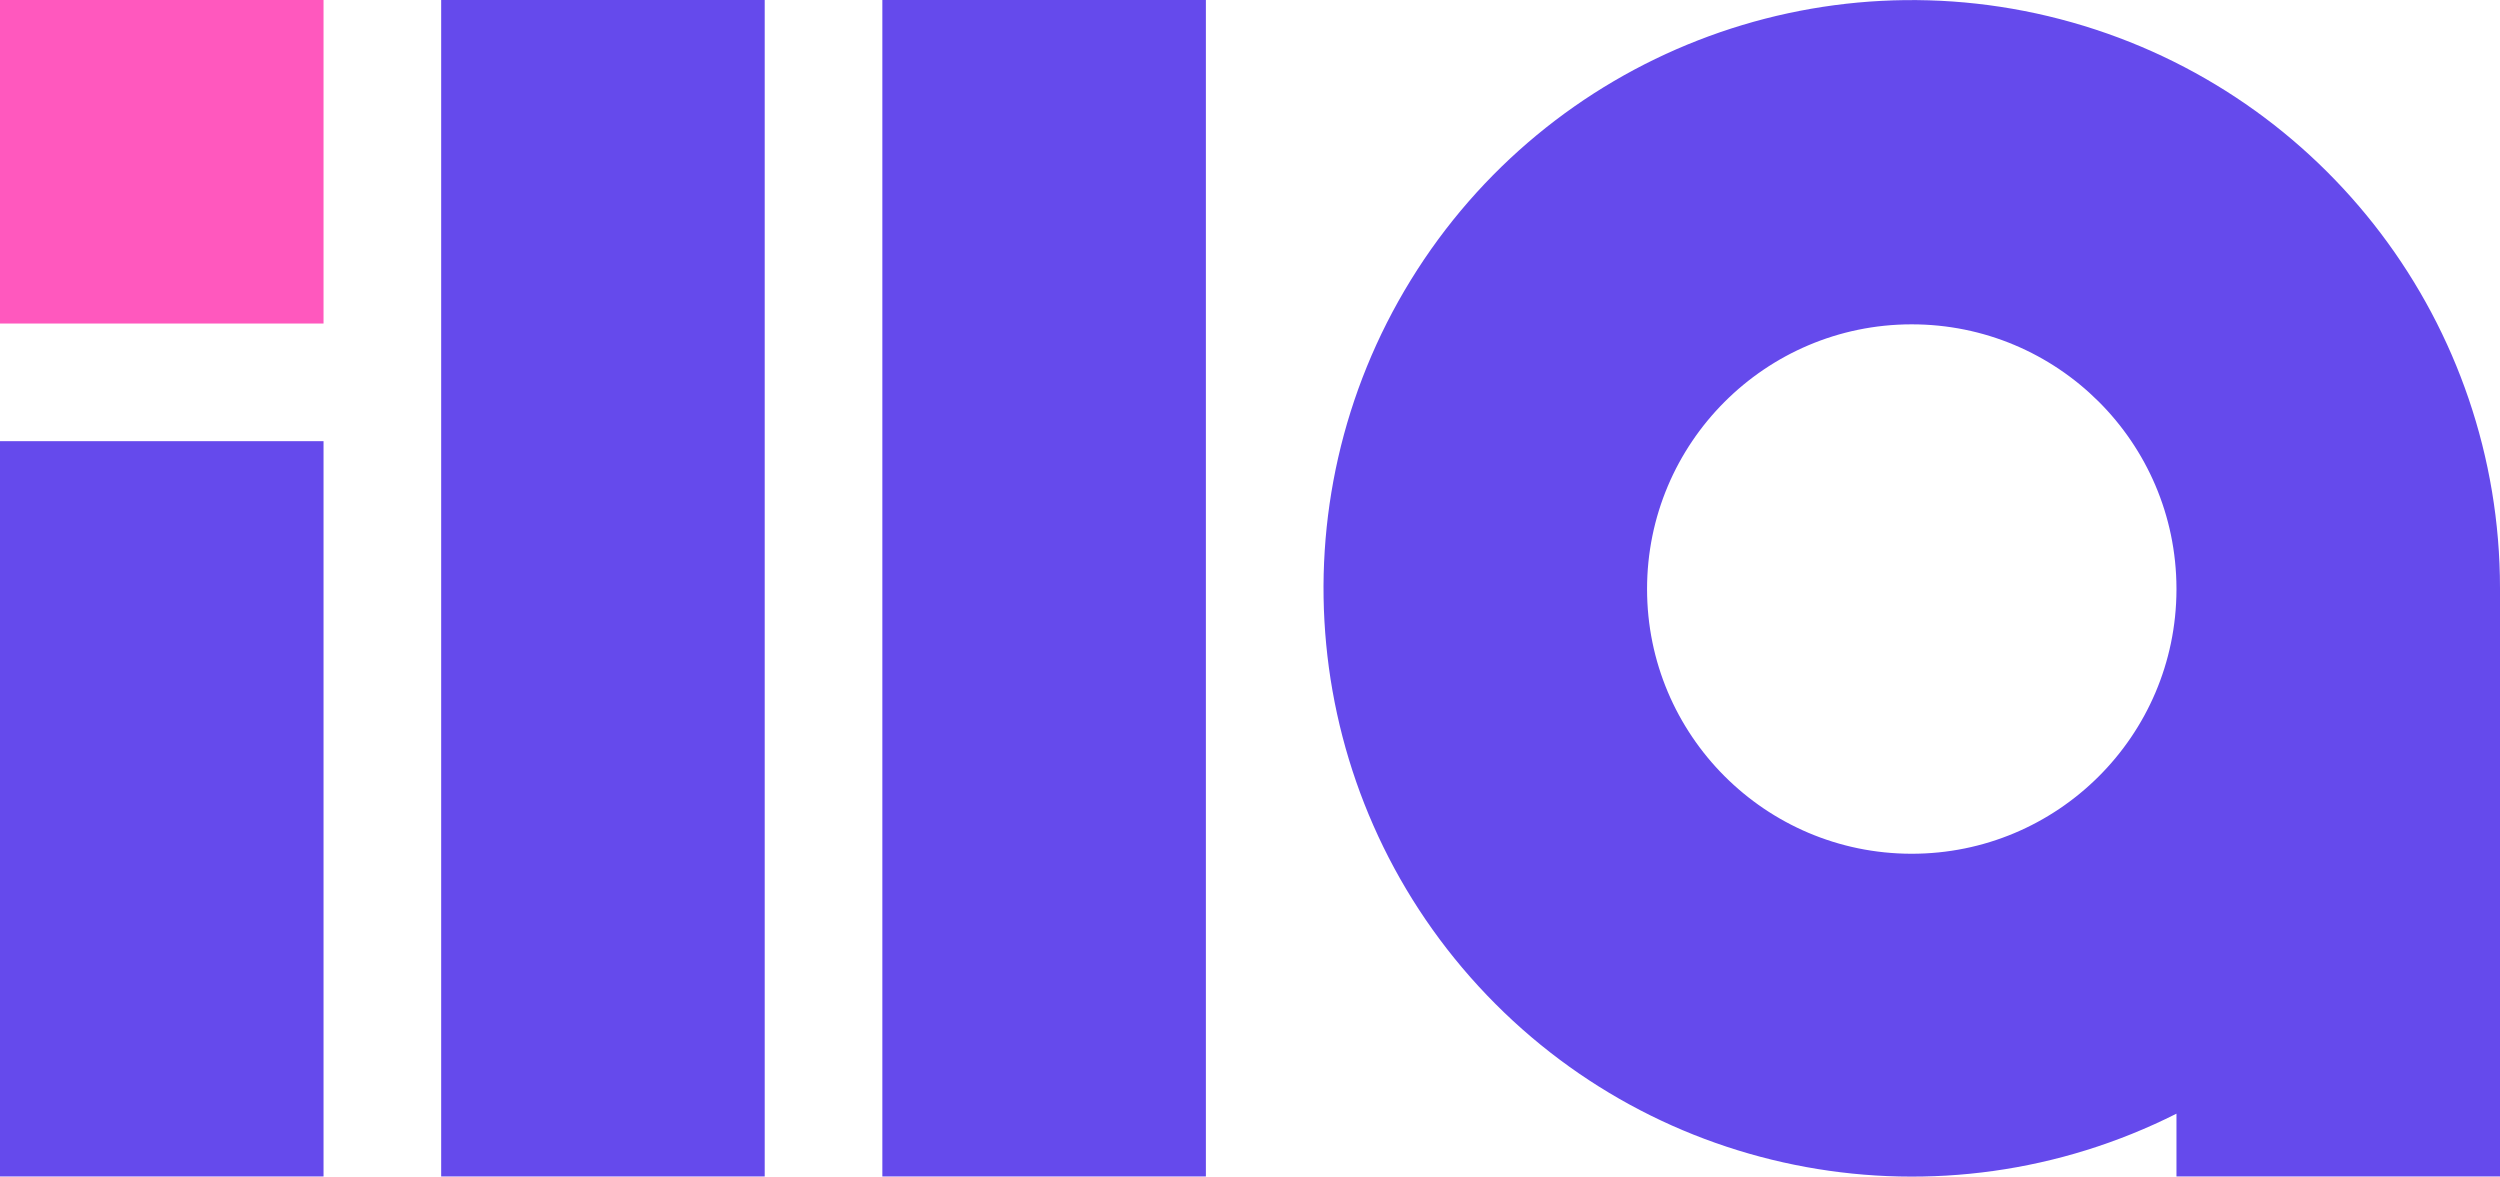
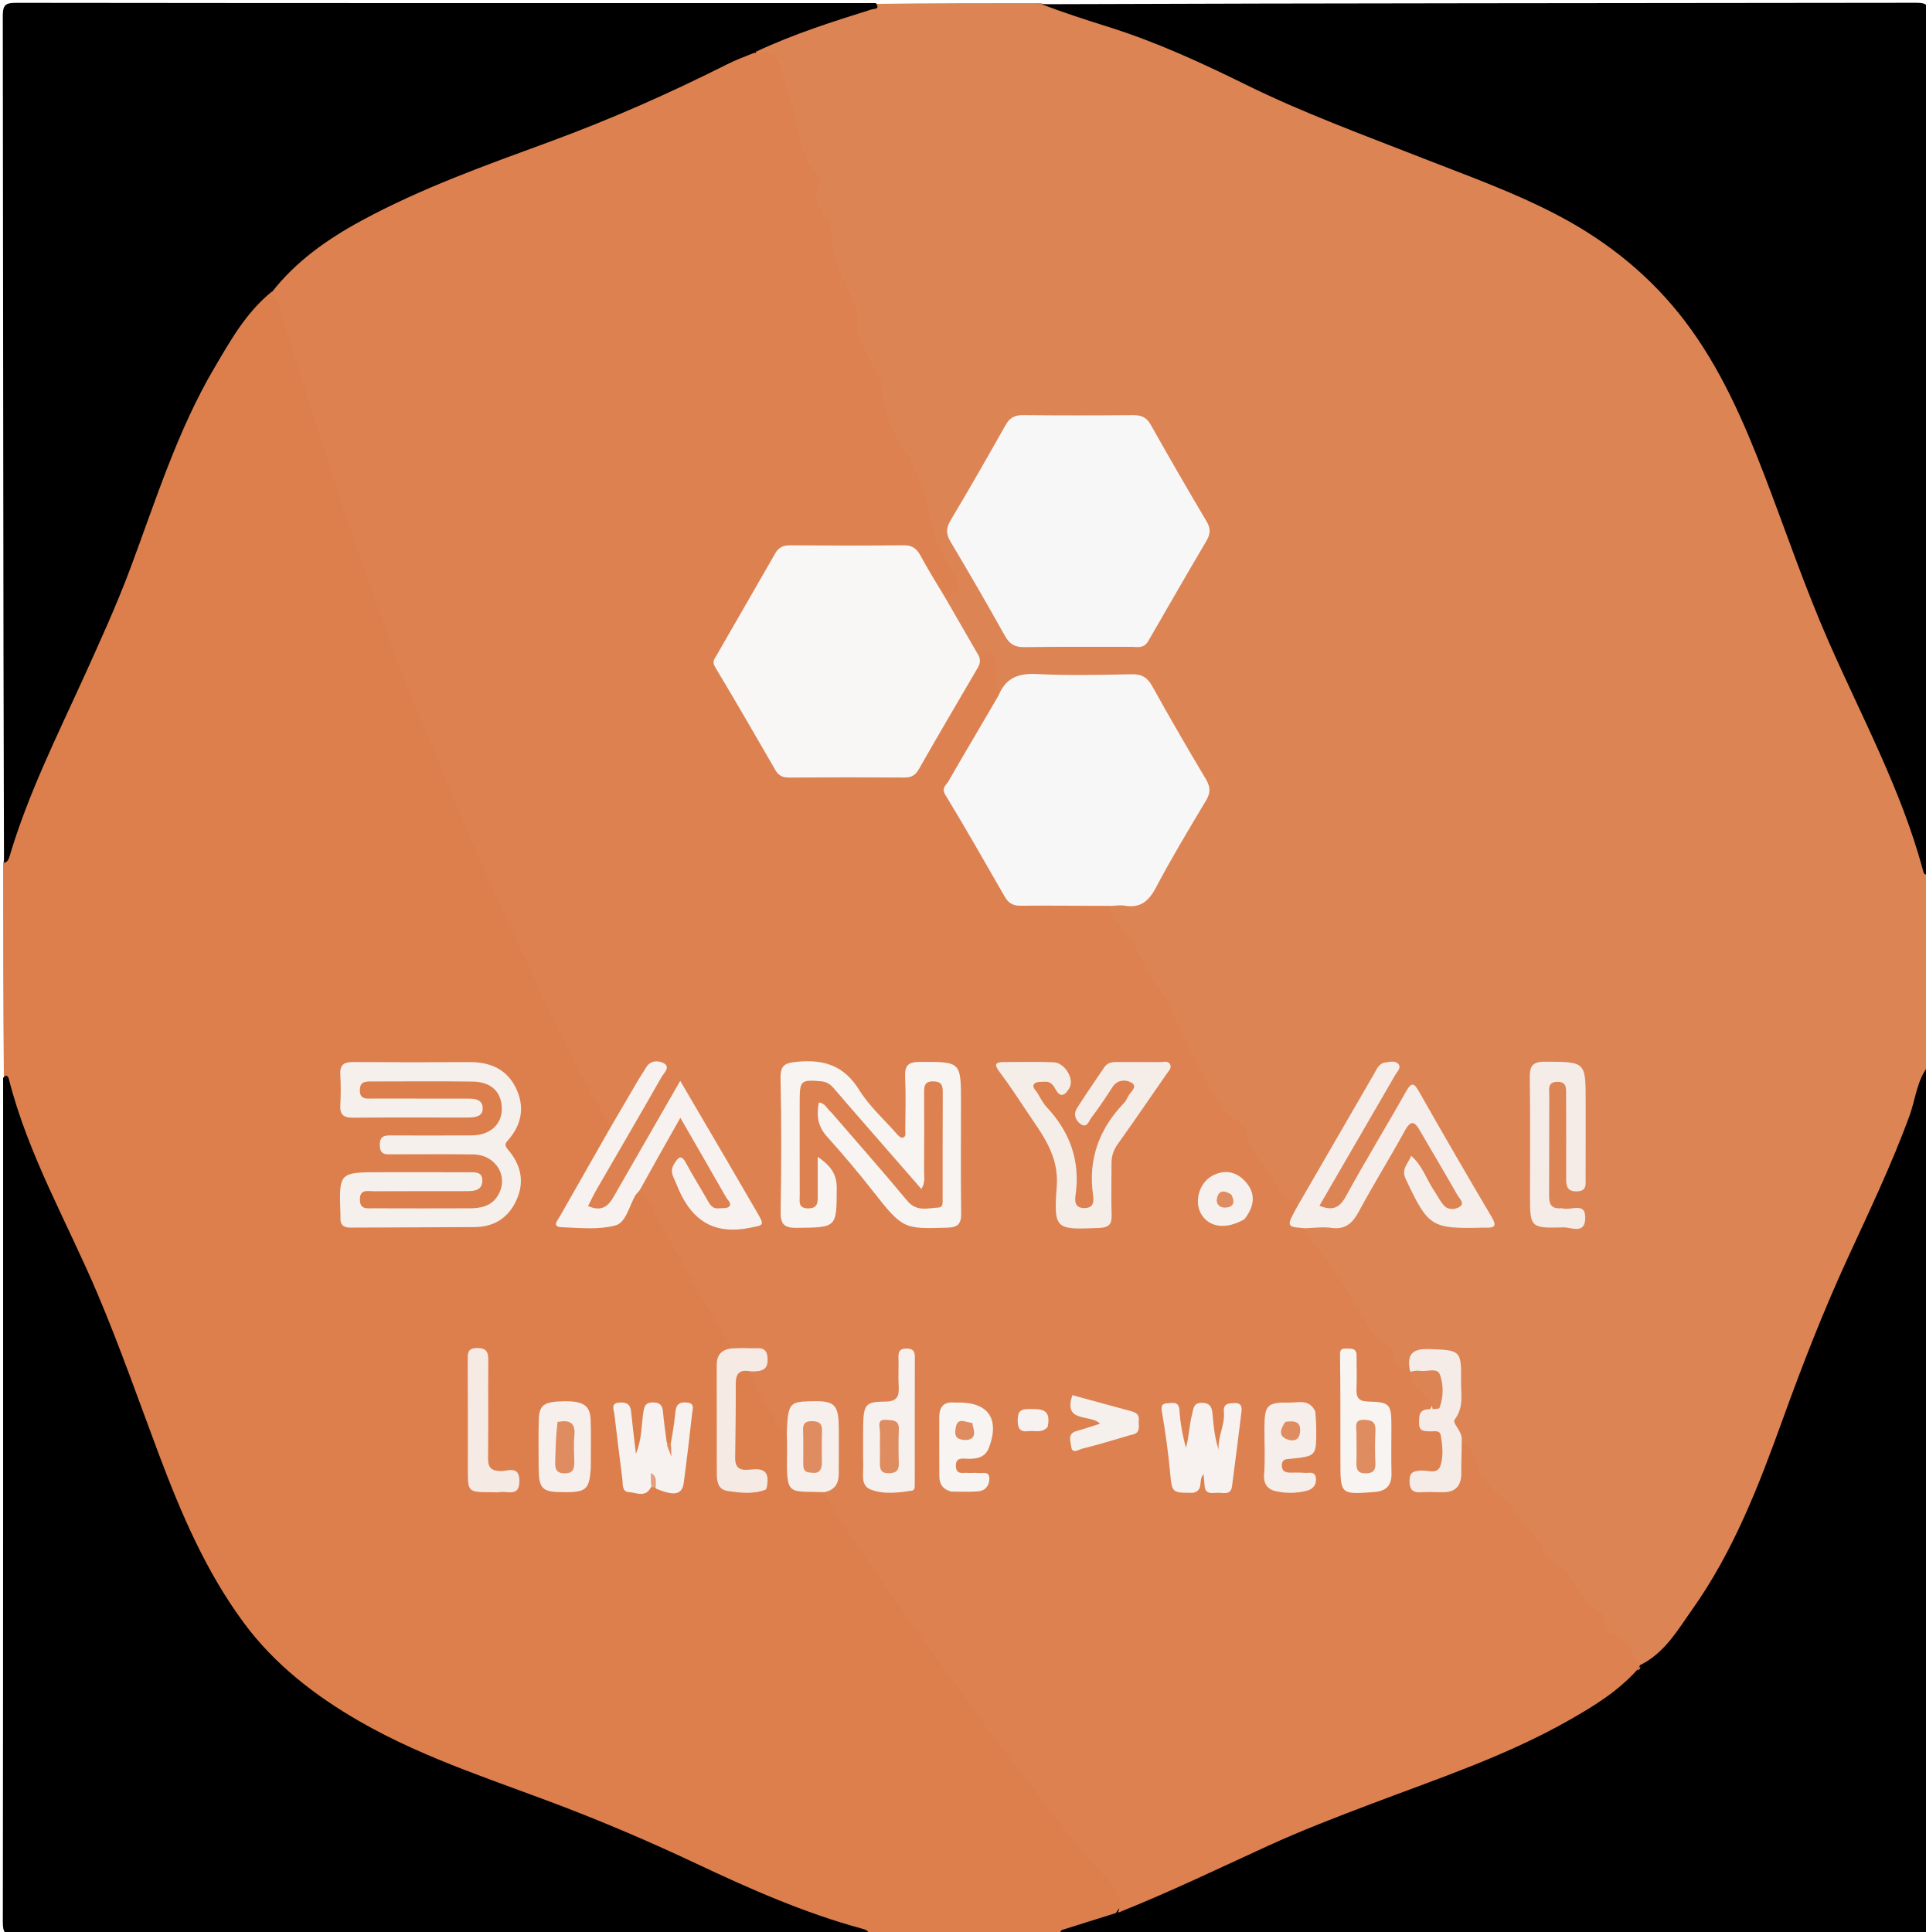
- <svg xmlns="http://www.w3.org/2000/svg" width="34" height="16" viewBox="0 0 34 16" fill="none">
-   <path fill-rule="evenodd" clip-rule="evenodd" d="M6 0h4.4v16H6V0zM0 6h4.4v10H0V6zm16.4-6H12v16h4.4V0z" fill="#654AEC" />
-   <path fill="#FF58BE" d="M0 0h4.4v4.4H0z" />
-   <path fill-rule="evenodd" clip-rule="evenodd" d="M29.6 8.022a3.6 3.6 0 1 1 0-.022v.022zm0 7.124A8 8 0 1 1 34 8v8h-4.4v-.854z" fill="#654AEC" />
+ <svg xmlns="http://www.w3.org/2000/svg" version="1.1" id="Layer_1" x="0px" y="0px" width="100%" viewBox="0 0 619 621" enable-background="new 0 0 619 621" xml:space="preserve">
+   <path fill="#DD8454" opacity="1" stroke="none" d=" M619.757,280.707  C620,301.354 620,321.708 620,342.531  C619.567,343.511 619.158,344.041 619.079,344.734  C617.217,361.044 609.913,375.517 603.042,389.978  C590.736,415.878 580.462,442.556 570.586,469.427  C563.323,489.189 554.279,508.05 541.39,524.871  C538.957,528.045 536.14,530.882 533.598,533.964  C531.831,536.106 529.489,537.358 526.148,536.414  C523.9,535.971 523.08,534.464 522.402,532.962  C521.328,530.586 519.884,528.715 517.276,527.899  C516.315,527.599 515.419,526.908 515.105,525.956  C512.464,517.967 504.826,513.706 500.713,506.652  C498.718,503.231 494.903,500.364 491.987,497.168  C488.776,493.651 487.043,489.116 483.183,486.029  C480.846,484.161 479.204,481.377 476.513,479.548  C473.319,477.377 473.412,473.109 471.623,469.963  C470.571,468.112 470.036,465.965 468.277,464.081  C466.319,459.461 465.001,455.271 467.29,450.563  C468.246,448.598 467.567,445.993 467.567,443.678  C467.566,440.292 467.598,436.891 463.344,435.744  C459.025,434.579 456.986,435.559 453.941,440.511  C450.131,442.722 448.035,441.2 445.96,438.113  C443.073,433.817 440.168,429.436 436.449,425.812  C434.044,423.468 433.735,420.23 431.944,417.637  C427.868,411.738 424.19,405.573 419.22,400.321  C418.098,399.136 417.376,397.555 417.829,395.393  C419.946,391.837 423.254,392.603 426.092,392.689  C430.437,392.822 433.152,391.218 435.283,387.338  C439.607,379.465 444.268,371.773 448.8,364.012  C452.121,358.326 455.737,358.24 459.094,363.986  C462.704,370.165 466.4,376.296 469.868,382.557  C471.135,384.844 472.156,387.453 469.402,389.211  C466.733,390.914 463.985,390.404 461.843,387.834  C459.293,384.773 457.866,380.948 455.135,377.759  C455.508,387.433 465.208,394.905 473.913,392.47  C477.146,391.566 475.936,389.668 474.934,387.861  C470.091,379.126 464.937,370.571 459.97,361.908  C459.225,360.608 458.493,359.301 457.766,357.992  C454.825,352.698 453.473,352.571 450.547,357.7  C446.422,364.929 442.063,372.022 438.073,379.326  C436.635,381.959 434.963,384.449 433.537,387.086  C432.283,389.406 430.255,390.229 427.703,390.12  C423.752,389.951 422.218,387.857 423.833,384.202  C426.596,377.949 430.44,372.273 433.807,366.341  C437.638,359.589 441.739,352.979 444.772,345.777  C440.195,351.459 436.882,357.921 433.188,364.135  C429.277,370.715 425.673,377.474 421.715,384.029  C420.685,385.735 419.84,387.625 417.171,387.991  C412.283,387.183 409.764,384.452 406.963,380.693  C402.977,375.345 400.641,369.067 396.634,364.062  C393.805,360.528 391.9,356.216 388.141,353.257  C385.274,351 384.57,346.962 382.955,343.748  C377.18,332.259 371.323,320.803 364.865,309.705  C362.498,305.638 360.328,301.219 356.874,297.813  C354.775,295.742 354.686,293.483 355.938,290.629  C357.453,288.67 359.381,288.653 361.168,288.685  C365.353,288.759 367.829,286.704 369.797,283.135  C374.132,275.278 378.738,267.567 383.324,259.851  C385.665,255.914 386.006,252.389 383.491,248.245  C378.836,240.574 374.234,232.854 370.032,224.922  C367.791,220.691 364.564,219.204 359.89,219.35  C352.08,219.595 344.251,219.586 336.44,219.357  C331.139,219.201 326.182,219.57 321.937,223.787  C317.82,223.299 317.983,220.349 317.607,217.599  C317.334,215.605 318.477,212.712 314.519,212.346  C308.428,206.726 304.276,200.259 302.871,191.955  C304.827,190.152 305.365,188.33 304.201,186.318  C298.743,176.882 296.415,166.342 293.027,156.139  C290.922,149.802 287.326,143.859 284.08,137.911  C282.86,135.675 281.813,133.535 281.543,130.984  C280.84,124.327 278.366,118.255 275.151,112.459  C274.241,110.819 273.791,109.09 273.585,107.246  C272.823,100.431 270.26,94.222 267.037,88.257  C266.142,86.599 265.653,84.853 265.584,83.012  C265.346,76.723 262.822,71.153 260.199,65.612  C259.915,65.012 259.32,64.413 259.429,63.803  C260.962,55.244 254.145,48.703 253.92,40.467  C253.748,34.152 248.952,28.996 248.462,22.534  C248.225,19.407 243.622,20.529 242.458,17.374  C242.228,14.291 244.182,13.43 246.22,12.496  C257.476,7.336 269.111,3.413 281.689,1.247  C299.354,1 316.708,1 334.531,1  C340.765,3.109 346.973,3.052 352.849,4.93  C363.812,8.433 374.643,12.334 384.907,17.413  C413.455,31.54 443.198,42.696 472.939,53.899  C490.928,60.676 508.129,68.935 523.192,81.117  C535.637,91.18 545.567,103.331 553.388,117.284  C564.429,136.981 571.791,158.214 579.522,179.295  C585.43,195.402 592.313,211.106 599.643,226.592  C605.631,239.241 611.078,252.088 616.171,265.111  C618.115,270.08 617.788,275.452 619.757,280.707 z" />
+   <path fill="#DC7F4D" opacity="1" stroke="none" d=" M1.242,346.293  C1,323.312 1,300.625 1,277.469  C3.21,268.56 5.235,260.083 8.714,252.011  C17.545,231.515 27.619,211.578 35.924,190.839  C42.428,174.597 47.881,157.965 54.585,141.8  C60.935,126.489 68.752,112.031 78.837,98.846  C80.849,96.217 82.845,93.484 86.71,92.569  C92.176,93.806 92.944,98.53 93.851,102.256  C97.321,116.503 102.209,130.288 106.652,144.22  C111.352,158.954 116.336,173.599 121.551,188.152  C127.382,204.426 133.756,220.498 140.219,236.544  C147.989,255.834 156.723,274.672 164.914,293.759  C174.106,315.179 185.121,335.67 195.298,356.586  C195.953,357.933 196.131,359.48 197.251,361.018  C198.268,364.86 196.006,367.401 194.497,370.058  C191.296,375.699 188.073,381.33 184.845,386.956  C182.249,391.478 182.89,392.197 187.906,392.658  C194.068,393.225 198.664,391.543 201.131,385.47  C201.894,383.593 203.175,382.012 205.802,381.67  C208.718,381.774 209.889,383.587 210.934,385.533  C218.776,400.142 226.536,414.8 235.457,428.796  C236.43,430.323 236.706,431.826 236.032,433.888  C233.851,436.348 232.492,438.708 232.477,441.759  C232.429,451.412 232.311,461.067 232.529,470.717  C232.637,475.494 235.26,477.877 239.295,477.376  C240.266,477.256 241.459,477.203 241.577,475.944  C241.67,474.951 240.684,474.553 239.888,474.436  C235.32,473.763 234.633,470.523 234.614,466.738  C234.576,459.582 234.45,452.426 234.69,445.271  C234.801,441.953 235.733,439.283 240.211,439.518  C245.314,444.086 248.53,449.583 250.854,455.543  C251.544,457.313 252.617,458.183 254.242,459.359  C255.767,462.467 255.353,465.469 255.413,468.403  C255.572,476.309 256.335,477.17 264.432,477.797  C269.258,480.26 270.417,485.134 273.054,488.876  C284.23,504.737 294.753,521.035 306.676,536.402  C313.369,545.028 319.296,554.3 326.146,562.851  C335.99,575.139 344.561,588.436 355.51,599.85  C357.574,602.003 358.913,604.723 360.944,606.962  C363.486,609.766 360.734,612.594 360.151,615.757  C356.285,619.177 351.751,619.781 347.244,620.4  C345.34,620.662 343.416,620.752 341.307,621.754  C320.646,622 300.292,622 279.469,622  C278.376,621.403 277.633,621.066 276.775,620.987  C263.317,619.75 251.154,614.246 239.237,608.623  C209.679,594.676 179.442,582.5 148.772,571.254  C129.343,564.131 110.75,555.201 94.6,541.82  C83.015,532.221 73.922,520.69 66.587,507.65  C55.26,487.513 47.796,465.757 39.954,444.163  C34.036,427.867 27.166,411.972 19.857,396.268  C14.234,384.188 8.616,372.118 4.124,359.555  C2.619,355.346 2.682,350.843 1.242,346.293 z" />
+   <path fill="#000000" opacity="1" stroke="none" d=" M620,280.531  C618.436,281.75 618.293,280.674 617.99,279.552  C611.046,253.818 598.355,230.455 587.723,206.241  C580.008,188.669 573.89,170.479 567.009,152.584  C560.336,135.229 552.865,118.143 541.583,103.288  C530.93,89.259 517.504,78.218 501.786,69.791  C487.358,62.056 472.09,56.663 456.941,50.718  C437.931,43.257 418.715,36.243 400.318,27.167  C386.086,20.146 371.604,13.48 356.38,8.698  C349.064,6.4 341.768,4.039 334.731,1.353  C428.594,1 522.188,1.028 615.782,0.896  C619.466,0.891 620.096,1.751 620.091,5.276  C619.976,96.871 620,188.467 620,280.531 z" />
+   <path fill="#000000" opacity="1" stroke="none" d=" M87.248,93.826  C79.002,100.573 74.089,109.44 68.98,118.099  C56.997,138.412 50.057,160.85 41.856,182.775  C37.441,194.577 32.189,206.081 26.978,217.567  C18.367,236.545 9.013,255.206 3.064,275.278  C2.758,276.312 2.407,277.089 1.281,277.339  C1,186.405 1.029,95.809 0.895,5.214  C0.89,1.519 1.766,0.905 5.28,0.909  C97.207,1.024 189.135,1 281.531,1  C282.859,3.097 281.173,2.704 280.083,3.046  C267.606,6.959 255.137,10.898 243.012,16.598  C242.728,19.465 240.647,19.965 238.877,20.875  C209.917,35.751 179.472,47.047 149.082,58.536  C131.621,65.137 114.634,72.903 99.832,84.671  C97.473,86.547 95.342,88.64 93.128,90.658  C91.538,92.108 90.027,93.747 87.248,93.826 z" />
+   <path fill="#000000" opacity="1" stroke="none" d=" M341.469,622  C340.172,620.485 341.261,620.36 342.322,620.031  C347.636,618.387 352.931,616.681 358.617,614.915  C361.262,610.556 365.765,609.697 369.642,607.95  C391.788,597.971 413.69,587.42 436.362,578.658  C450.484,573.2 464.925,568.566 478.842,562.569  C494.622,555.769 509.918,548.102 523.398,536.655  C524.074,535.888 524.605,535.51 525.559,535.274  C526.056,535.292 526.251,535.346 526.748,535.401  C534.974,531.501 539.153,523.987 543.927,517.256  C557.145,498.619 565.287,477.474 572.98,456.167  C579.236,438.839 585.915,421.697 593.601,404.937  C600.61,389.654 607.917,374.49 613.698,358.67  C615.681,353.245 616.064,347.258 619.72,342.66  C620,434.595 619.971,526.19 620.104,617.784  C620.11,621.473 619.242,622.095 615.722,622.091  C524.461,621.976 433.199,622 341.469,622 z" />
+   <path fill="#000000" opacity="1" stroke="none" d=" M1,346.469  C2.04,345.074 2.666,346.131 2.808,346.691  C8.961,371.064 21.554,392.782 31.268,415.68  C38.457,432.626 44.506,449.989 50.968,467.204  C58.147,486.33 66.153,505.128 78.384,521.654  C88.237,534.966 101.117,544.956 115.448,553.222  C137.187,565.762 161.134,572.928 184.304,581.989  C197.593,587.185 210.671,592.833 223.58,598.923  C240.988,607.137 258.59,614.939 277.251,619.98  C278.297,620.263 279.07,620.592 279.338,621.709  C187.739,622 96.478,621.971 5.217,622.104  C1.529,622.11 0.904,621.245 0.909,617.723  C1.024,527.461 1,437.199 1,346.469 z" />
+   <path fill="#DD8150" opacity="1" stroke="none" d=" M526.259,536.659  C519.864,543.769 512.197,548.414 504.429,552.843  C484.153,564.403 462.067,571.718 440.369,579.954  C429.298,584.156 418.219,588.413 407.461,593.338  C391.604,600.597 375.901,608.187 359.363,614.781  C361.564,608.44 356.431,604.796 353.235,601.213  C345.816,592.896 339.017,584.096 332.393,575.206  C326.85,567.767 320.837,560.693 315.514,553.089  C304.774,537.749 293.223,523.006 282.882,507.353  C276.951,498.374 270.334,489.842 264.932,480.082  C267.817,473.967 267.853,467.624 267.577,461.217  C267.416,457.471 267.435,453.591 262.62,452.709  C258.147,451.889 255.788,454.248 254.844,458.429  C254.697,459.08 254.083,459.492 253.151,459.915  C249.407,459.287 249.282,455.949 247.715,453.738  C245.032,449.949 242.791,445.95 241.036,441.281  C243.779,436.237 243.78,436.231 238.358,435.264  C237.222,435.061 236.072,434.925 235.161,433.586  C231.694,426.654 227.231,420.728 223.828,414.121  C218.992,404.732 213.276,395.799 208.595,386.303  C208.031,385.158 206.996,384.245 205.869,383.028  C203.751,380.941 204.773,379.037 205.743,377.331  C208.54,372.411 211.141,367.37 214.347,362.694  C217.549,358.023 220.365,357.965 223.378,362.876  C227.295,369.26 231.034,375.759 234.723,382.281  C236.082,384.684 237.218,387.248 234.322,389.389  C232.078,391.046 227.589,390.148 225.855,387.618  C223.886,384.744 222.384,381.562 220.08,378.876  C221.342,383.074 223.606,386.775 226.168,390.264  C227.81,392.501 237.178,393.597 239.362,392.065  C240.864,391.011 240.356,389.76 239.671,388.554  C233.506,377.692 227.345,366.828 220.886,356.137  C218.919,352.881 217.46,353.875 215.957,356.545  C211.056,365.252 205.818,373.765 200.99,382.513  C199.94,384.417 198.841,386.293 197.439,387.94  C195.308,390.442 192.436,390.916 189.778,389.336  C186.695,387.503 187.888,384.741 189.262,382.319  C195.671,371.022 202.239,359.816 208.679,348.536  C209.09,347.815 209.591,347.139 209.193,345.956  C206.583,348.845 204.896,352.387 202.826,355.674  C201.2,358.256 200.473,361.688 196.515,362.51  C186.717,346.554 178.934,329.813 171.093,313.113  C164.114,298.249 157.283,283.312 150.692,268.273  C145.365,256.118 140.65,243.695 135.377,231.515  C129.165,217.165 124.071,202.4 118.783,187.713  C113.606,173.337 108.827,158.813 104.106,144.278  C99.085,128.82 94.357,113.267 89.433,97.777  C89.045,96.557 88.128,95.505 87.175,94.163  C94.943,84.11 105.101,76.939 116.161,70.936  C135.463,60.457 156.063,53.13 176.617,45.579  C196.102,38.422 215.119,30.032 233.681,20.673  C236.412,19.296 239.29,18.209 242.473,16.961  C242.999,16.996 243.166,17.136 243.305,17.111  C251.105,15.75 250.353,21.128 252.402,26.366  C256.311,36.357 255.788,47.854 262.773,56.708  C263.236,57.294 263.727,58.484 263.452,58.932  C260.037,64.503 264.588,68.186 266.618,72.399  C267.209,73.624 267.825,74.67 267.701,76.09  C267.292,80.798 268.778,84.807 270.653,89.238  C272.503,93.61 275.914,97.602 275.603,103.214  C275.244,109.701 279.71,115.028 282.166,120.824  C282.545,121.717 283.582,122.563 283.523,123.373  C282.674,135.115 290.791,143.324 294.94,153.104  C297.119,158.24 298.502,163.782 299.656,169.265  C300.836,174.868 303.751,179.557 306.538,184.312  C308.75,188.086 308.462,190.229 304.269,192.008  C300.676,192.907 299.778,190.186 298.735,188.352  C291.574,175.75 293.219,177.571 278.183,177.428  C271.521,177.364 264.856,177.508 258.196,177.388  C254.335,177.318 251.62,178.579 249.553,182.032  C244.251,190.892 239.26,199.925 234.1,208.864  C232.495,211.644 232.804,214.24 234.316,216.893  C239.264,225.57 244.373,234.154 249.277,242.856  C251.207,246.28 254.006,247.654 257.906,247.611  C267.066,247.509 276.237,247.341 285.386,247.671  C290.647,247.86 293.729,245.603 296.125,241.244  C300.856,232.638 305.889,224.199 310.838,215.715  C311.757,214.139 312.522,212.434 314.589,211.347  C318.014,207.778 319.426,209.434 319.908,212.961  C320.332,216.065 319.559,219.285 320.889,222.724  C323.184,224.945 321.812,226.801 320.932,228.492  C317.318,235.433 313.399,242.212 309.079,248.73  C306.762,252.226 306.647,255.38 308.738,258.944  C313.706,267.414 318.707,275.866 323.507,284.433  C325.155,287.375 327.619,288.564 330.908,288.576  C337.569,288.6 344.231,288.48 350.89,288.658  C352.979,288.714 355.324,288.305 356.887,290.878  C357.15,292.384 356.875,293.971 357.527,294.601  C365.218,302.034 368.161,312.531 374.555,320.855  C376.94,323.961 377.953,328.444 379.95,332.176  C383.097,338.061 385.476,344.633 389.218,349.851  C391.826,353.487 393.417,358.69 398.438,360.833  C401.13,361.983 400.643,365.761 401.781,368.206  C404.079,373.147 408.772,376.345 410.428,381.503  C411.444,384.667 415.125,384.474 416.956,387.113  C418.732,389.431 417.252,392.248 418.981,394.557  C419.587,396.07 419.912,397.507 420.793,398.387  C427.6,405.19 432.177,413.39 437.055,421.591  C439.243,425.271 441.243,430.509 446.196,432.536  C447.781,433.184 447.864,434.891 448.152,436.358  C448.59,438.593 449.84,439.919 452.6,439.983  C453.21,440.122 453.44,440.242 453.919,440.661  C454.864,443.188 456.846,444.346 458.49,445.595  C461.062,447.547 461.933,449.876 461.35,453.281  C460.433,455.43 460.303,456.633 462.308,458.19  C468.018,462.625 466.242,471.88 459.413,474.435  C458.633,474.727 457.638,474.896 457.585,475.83  C457.51,477.155 458.706,477.246 459.666,477.439  C464.498,478.409 467.149,476.251 467.576,471.216  C467.806,468.506 466.816,465.499 469.578,463.119  C473,465.017 474.014,468.863 475.015,471.638  C477.447,478.379 484.008,481.073 487.293,486.527  C489.934,490.912 494.765,493.576 496.263,498.719  C496.488,499.493 496.82,500.634 497.389,500.849  C505.875,504.059 506.892,514.461 514.485,518.516  C515.73,519.182 515.753,520.743 516.125,522.019  C516.439,523.098 516.923,524.859 517.59,524.988  C523.101,526.058 524.002,531.112 526.763,535.1  C527.051,535.402 527.088,535.348 527.115,535.367  C526.912,535.649 526.683,535.911 526.259,536.659 z" />
+   <path fill="#F8F7F6" opacity="1" stroke="none" d=" M314.66,210.953  C315.476,213.01 314.4,214.374 313.571,215.798  C307.472,226.273 301.293,236.703 295.317,247.247  C294.144,249.317 292.791,249.932 290.567,249.919  C278.248,249.842 265.928,249.833 253.609,249.926  C251.547,249.941 250.249,249.337 249.218,247.55  C242.808,236.441 236.403,225.328 229.793,214.339  C228.802,212.69 229.627,211.825 230.202,210.819  C236.487,199.827 242.877,188.895 249.147,177.894  C250.285,175.897 251.733,175.261 253.969,175.277  C266.121,175.367 278.275,175.402 290.426,175.26  C293.196,175.227 294.643,176.367 295.874,178.636  C298.253,183.021 300.851,187.287 303.617,191.819  C307.382,198.267 310.888,204.499 314.66,210.953 z" />
+   <path fill="#F8F7F7" opacity="1" stroke="none" d=" M368.922,206.274  C367.436,208.543 365.44,207.905 363.697,207.912  C352.213,207.959 340.726,207.828 329.244,208.006  C326.174,208.053 324.464,207.04 322.975,204.373  C317.3,194.206 311.463,184.127 305.508,174.122  C304.046,171.666 303.995,169.822 305.482,167.327  C311.528,157.182 317.394,146.928 323.189,136.636  C324.498,134.31 326.075,133.406 328.745,133.433  C340.561,133.553 352.38,133.54 364.197,133.441  C366.79,133.419 368.487,134.111 369.834,136.506  C375.707,146.944 381.691,157.322 387.809,167.618  C389.213,169.981 388.99,171.75 387.667,173.991  C381.407,184.591 375.29,195.275 368.922,206.274 z" />
+   <path fill="#F8F7F7" opacity="1" stroke="none" d=" M357.446,291.169  C347.359,291.181 337.722,291.022 328.089,291.13  C325.602,291.158 324.136,290.32 322.955,288.268  C316.646,277.301 310.399,266.295 303.831,255.484  C302.466,253.238 304.122,252.359 304.772,251.225  C310.046,242.021 315.505,232.923 320.976,223.454  C323.405,217.642 327.564,216.37 333.329,216.658  C343.449,217.164 353.616,216.936 363.757,216.72  C367.065,216.649 368.814,217.824 370.385,220.658  C375.945,230.688 381.704,240.611 387.578,250.462  C389.047,252.926 389.105,254.805 387.629,257.279  C382.091,266.555 376.517,275.827 371.467,285.371  C369.134,289.779 366.386,291.991 361.384,291.084  C360.26,290.88 359.062,291.082 357.446,291.169 z" />
+   <path fill="#F6EEEA" opacity="1" stroke="none" d=" M419.461,394.793  C413.334,394.327 413.334,394.327 417.005,387.699  C425.3,373.368 433.447,359.319 441.568,345.255  C442.482,343.673 443.15,341.802 445.227,341.513  C446.658,341.313 448.489,340.811 449.472,342.045  C450.428,343.244 449.026,344.482 448.4,345.566  C440.37,359.473 432.302,373.359 424.065,387.56  C428.148,389.192 430.44,388.432 432.562,384.545  C438.756,373.199 445.525,362.168 451.863,350.897  C453.808,347.438 454.585,348.268 456.195,351.1  C463.832,364.537 471.573,377.916 479.445,391.216  C481.079,393.978 480.466,394.716 477.578,394.604  C477.246,394.591 476.912,394.601 476.579,394.609  C459.912,395.008 459.07,394.345 451.806,378.993  C450.246,375.697 452.559,374.137 453.543,371.503  C457.222,374.704 458.493,379.156 460.961,382.792  C461.987,384.303 462.797,385.986 463.971,387.365  C465.361,388.998 467.563,388.82 469.026,387.967  C470.965,386.837 469.043,385.251 468.452,384.202  C464.541,377.251 460.403,370.428 456.422,363.515  C454.754,360.619 453.558,359.722 451.532,363.417  C446.749,372.139 441.475,380.595 436.762,389.353  C434.726,393.135 432.458,395.306 427.897,394.673  C425.289,394.311 422.581,394.664 419.461,394.793 z" />
+   <path fill="#F5ECE7" opacity="1" stroke="none" d=" M501.991,388.359  C504.925,389.284 509.697,386.042 509.496,391.711  C509.315,396.819 504.94,394.451 502.517,394.514  C491.747,394.794 491.742,394.639 491.742,383.957  C491.742,371.475 491.85,358.992 491.675,346.513  C491.623,342.852 492.339,341.241 496.532,341.262  C509.64,341.326 509.641,341.143 509.636,354.305  C509.633,362.459 509.65,370.614 509.615,378.768  C509.607,380.698 510.048,382.837 506.848,382.934  C503.685,383.029 503.35,381.275 503.359,378.837  C503.393,369.851 503.379,360.864 503.345,351.877  C503.337,349.905 503.616,347.669 500.507,347.723  C497.281,347.78 497.939,350.186 497.931,352.037  C497.881,362.688 497.947,373.339 497.876,383.989  C497.858,386.628 498.14,388.712 501.991,388.359 z" />
+   <path fill="#F5ECE7" opacity="1" stroke="none" d=" M469.799,462.645  C469.815,466.47 469.62,469.945 469.661,473.417  C469.713,477.833 467.591,479.793 463.261,479.649  C461.109,479.577 458.946,479.526 456.801,479.665  C454.056,479.842 453.012,478.824 453.019,475.966  C453.026,473.135 454.397,472.812 456.692,472.674  C458.838,472.545 461.934,473.992 462.91,471.227  C463.997,468.148 463.617,464.659 463.055,461.389  C462.742,459.564 460.971,460.136 459.748,460.085  C457.869,460.007 456.018,460.182 456.084,457.384  C456.136,455.141 455.896,452.87 459.6,452.973  C462.376,448.77 461.307,445.051 457.116,443.479  C455.69,442.944 454.281,442.572 453.271,440.905  C453.148,440.582 453.152,440.266 453.066,440.134  C452.107,434.609 454.703,433.452 459.66,433.64  C469.302,434.005 469.735,434.055 469.575,443.817  C469.506,447.992 470.583,452.285 467.538,456.272  C466.599,457.501 469.915,459.851 469.799,462.645 z" />
+   <path fill="#F6F0ED" opacity="1" stroke="none" d=" M163.033,369.227  C167.345,374.162 168.61,379.475 166.214,385.226  C163.751,391.136 159.119,394.365 152.618,394.418  C139.295,394.526 125.971,394.5 112.648,394.588  C110.299,394.604 109.266,393.613 109.424,391.302  C109.447,390.971 109.423,390.636 109.412,390.303  C108.939,376.794 108.939,376.793 122.343,376.792  C131.672,376.792 141,376.767 150.328,376.814  C152.414,376.825 155.159,376.383 155.017,379.695  C154.895,382.544 152.522,382.858 150.246,382.862  C140.252,382.879 130.257,382.838 120.263,382.906  C118.298,382.919 115.605,382.046 115.669,385.682  C115.725,388.832 118.031,388.375 119.94,388.382  C130.267,388.42 140.595,388.417 150.922,388.384  C154.527,388.373 157.925,387.72 160.002,384.308  C163.659,378.299 159.493,371.187 152.116,371.068  C143.457,370.929 134.793,371.035 126.131,371.027  C124.143,371.025 122.157,371.384 122.072,368.191  C121.983,364.806 123.968,364.949 126.252,364.957  C134.747,364.988 143.243,365.018 151.737,364.945  C157.49,364.895 161.318,361.382 161.289,356.395  C161.257,351.04 157.947,347.734 151.941,347.651  C141.116,347.501 130.287,347.6 119.46,347.613  C117.595,347.615 115.73,347.55 115.656,350.299  C115.571,353.492 117.777,353.109 119.745,353.113  C128.907,353.13 138.068,353.12 147.23,353.121  C148.396,353.121 149.562,353.124 150.728,353.131  C152.861,353.143 155.016,353.499 155.131,356.091  C155.252,358.794 153.037,359.087 150.942,359.196  C150.609,359.213 150.276,359.209 149.942,359.209  C137.783,359.208 125.622,359.131 113.464,359.26  C110.466,359.291 109.209,358.365 109.375,355.286  C109.554,351.964 109.558,348.617 109.372,345.296  C109.194,342.109 110.701,341.349 113.576,341.371  C126.068,341.465 138.562,341.452 151.054,341.392  C157.606,341.361 162.914,343.736 165.812,349.711  C168.68,355.623 167.771,361.358 163.369,366.397  C162.718,367.141 161.905,367.862 163.033,369.227 z" />
+   <path fill="#F7F2EF" opacity="1" stroke="none" d=" M196.02,362.733  C199.18,357.295 202.182,352.145 205.208,347.008  C205.966,345.722 206.856,344.514 207.587,343.215  C208.986,340.727 211.647,340.848 213.281,341.719  C215.646,342.979 213.322,344.939 212.6,346.211  C205.728,358.328 198.679,370.344 191.711,382.406  C190.734,384.096 189.918,385.879 189.006,387.66  C194.736,390.165 196.371,386.141 198.351,382.693  C204.954,371.194 211.565,359.7 218.626,347.417  C223.625,355.952 228.291,363.904 232.943,371.865  C236.382,377.749 239.791,383.652 243.237,389.533  C245.866,394.021 245.516,393.78 240.715,394.704  C228.39,397.077 221.579,391.331 217.384,380.566  C216.53,378.375 215.092,376.659 216.651,374.146  C218.059,371.878 218.921,370.905 220.549,373.959  C222.66,377.918 225.079,381.711 227.291,385.618  C228.139,387.116 228.895,388.598 230.963,388.388  C232.105,388.272 233.625,388.494 234.29,387.853  C235.34,386.842 233.901,385.791 233.38,384.876  C228.703,376.659 223.961,368.479 218.664,359.293  C214.089,367.372 209.912,374.75 205.646,382.48  C205.096,383.295 204.502,383.683 204.192,384.231  C202.253,387.662 201.144,392.977 197.841,393.876  C192.408,395.353 186.32,394.678 180.525,394.459  C177.329,394.338 179.121,392.403 179.888,391.059  C185.217,381.715 190.543,372.371 196.02,362.733 z" />
+   <path fill="#F7F2EF" opacity="1" stroke="none" d=" M209.31,477.842  C207.567,481.609 204.504,479.709 202.199,479.625  C199.787,479.536 200.223,476.955 200.002,475.235  C199.115,468.319 198.284,461.396 197.448,454.473  C197.266,452.965 196.172,451.067 199.055,450.829  C201.206,450.651 202.576,451.235 202.819,453.634  C203.254,457.925 203.794,462.205 204.38,467.266  C206.405,462.408 206.099,457.899 206.826,453.602  C207.179,451.516 207.837,450.77 209.922,450.776  C212.038,450.783 212.887,451.673 213.069,453.688  C213.354,456.829 213.79,459.956 214.264,463.519  C214.603,464.305 214.934,464.46 215.562,464.189  C216.224,460.502 216.755,457.046 217.117,453.573  C217.37,451.151 218.713,450.587 220.873,450.816  C223.366,451.081 222.606,452.904 222.462,454.209  C221.638,461.651 220.761,469.087 219.78,476.51  C219.265,480.411 216.866,481.007 210.855,478.484  C210.473,477.465 210.005,477.431 209.31,477.842 z" />
+   <path fill="#F5EAE4" opacity="1" stroke="none" d=" M234.705,433.447  C237.148,433.3 239.287,433.265 241.418,433.375  C243.7,433.493 246.472,432.498 246.704,436.574  C246.931,440.558 244.659,440.81 241.397,440.82  C237.734,440.082 236.462,441.405 236.475,444.708  C236.509,452.689 236.379,460.671 236.282,468.652  C236.225,473.296 239.697,472.461 242.3,472.282  C246.53,471.991 247.034,474.272 246.545,477.537  C246.475,478.006 246.307,478.737 245.998,478.852  C241.983,480.354 237.828,479.847 233.777,479.226  C230.626,478.743 230.38,475.952 230.374,473.37  C230.349,461.888 230.382,450.406 230.347,438.925  C230.338,436.052 231.33,434.08 234.705,433.447 z" />
+   <path fill="#F5EAE4" opacity="1" stroke="none" d=" M158.047,479.643  C150.366,479.624 150.364,479.624 150.362,472.338  C150.359,460.71 150.393,449.081 150.326,437.452  C150.312,435.133 150.11,433.254 153.468,433.29  C156.54,433.324 156.96,434.784 156.941,437.322  C156.861,447.787 156.987,458.254 156.869,468.719  C156.835,471.698 157.825,472.76 160.868,472.848  C163.143,472.914 166.945,470.891 166.94,476.035  C166.936,481.352 163.013,479.128 160.5,479.624  C159.861,479.75 159.175,479.643 158.047,479.643 z" />
+   <path fill="#F6EFEB" opacity="1" stroke="none" d=" M252.867,460.468  C253.25,451.305 253.749,450.625 259.847,450.415  C268.491,450.116 269.573,451.154 269.596,459.833  C269.609,464.462 269.611,469.092 269.575,473.72  C269.552,476.655 268.521,478.887 264.971,479.624  C253.135,479.208 252.739,481.155 252.954,466.895  C252.984,464.908 252.936,462.92 252.867,460.468 z" />
+   <path fill="#F6EFEB" opacity="1" stroke="none" d=" M189.881,471.68  C189.407,479.148 188.47,479.827 179.59,479.598  C174.263,479.46 173.152,478.168 173.124,471.96  C173.101,466.796 173.029,461.629 173.153,456.468  C173.271,451.56 174.794,450.506 181.299,450.403  C187.358,450.307 189.648,451.743 189.826,456.229  C190.025,461.219 189.878,466.222 189.881,471.68 z" />
+   <path fill="#E4A07B" opacity="1" stroke="none" d=" M209.424,478.075  C209.168,476.618 209.168,475.171 209.168,473.466  C211.232,474.482 210.721,476.074 210.791,477.761  C210.364,478.098 210.023,478.091 209.424,478.075 z" />
+   <path fill="#DF8D60" opacity="1" stroke="none" d=" M215.532,463.95  C215.765,464.933 215.765,465.901 215.765,468.149  C214.946,466.164 214.606,465.339 214.316,464.231  C214.677,463.919 214.988,463.915 215.532,463.95 z" />
+   <path fill="#DD8454" opacity="1" stroke="none" d=" M526.358,537.003  C526.207,536.828 526.35,536.512 526.817,535.791  C527.729,536.128 526.897,536.397 526.358,537.003 z" />
+   <path fill="#F7F4F2" opacity="1" stroke="none" d=" M267.278,357.663  C275.541,367.268 283.722,376.476 291.578,385.954  C294.581,389.578 298.143,388.32 301.638,388.135  C303.192,388.053 302.955,386.439 302.957,385.329  C302.981,373.832 302.933,362.334 303.006,350.837  C303.02,348.5 302.218,347.57 299.826,347.582  C297.133,347.596 297.002,349.18 297.01,351.185  C297.043,359.683 297.049,368.181 296.993,376.679  C296.982,378.269 297.443,379.95 296.144,382.195  C290.543,375.77 285.154,369.594 279.771,363.412  C275.838,358.894 271.885,354.393 267.998,349.835  C266.863,348.505 265.664,347.696 263.813,347.543  C257.468,347.02 257.023,347.347 257.019,353.696  C257.014,363.86 256.999,374.024 257.035,384.188  C257.041,386.065 256.397,388.354 259.673,388.406  C263.053,388.461 262.818,386.235 262.812,384.017  C262.803,380.212 262.81,376.408 262.81,371.83  C266.826,374.578 268.941,377.262 268.925,381.762  C268.88,394.702 269.005,394.514 256.079,394.666  C251.791,394.716 250.825,393.317 250.893,389.269  C251.128,375.11 251.195,360.939 250.862,346.784  C250.753,342.16 252.408,341.628 256.508,341.261  C265.057,340.495 271.384,342.657 276.142,350.343  C279.326,355.487 284.023,359.698 288.079,364.295  C288.597,364.883 289.372,365.732 289.956,365.678  C291.338,365.552 290.948,364.2 290.955,363.297  C290.996,357.632 291.17,351.958 290.912,346.305  C290.752,342.773 291.556,341.344 295.497,341.331  C308.862,341.288 308.861,341.126 308.86,354.48  C308.859,366.311 308.751,378.143 308.922,389.971  C308.973,393.441 307.818,394.528 304.37,394.615  C290.521,394.965 290.269,395.269 280.541,382.857  C275.823,376.835 270.898,371.006 265.806,365.343  C262.738,361.931 262.402,358.508 263.167,354.367  C265.287,354.558 265.786,356.469 267.278,357.663 z" />
+   <path fill="#F5EDE8" opacity="1" stroke="none" d=" M357.24,374.582  C357.235,380.193 357.106,385.363 357.279,390.523  C357.379,393.487 356.414,394.559 353.334,394.69  C339.364,395.287 338.575,395.317 339.632,381.482  C340.404,371.379 335.018,364.746 330.149,357.436  C327.251,353.084 324.376,348.705 321.238,344.528  C319.48,342.188 319.757,341.36 322.648,341.368  C327.98,341.384 333.319,341.223 338.642,341.447  C342.289,341.6 345.335,346.845 343.723,349.67  C342.366,352.047 340.835,353.111 339.204,350.036  C338.407,348.532 337.477,347.594 335.78,347.696  C334.644,347.763 333.128,347.645 332.479,348.3  C331.453,349.335 332.85,350.354 333.421,351.29  C334.373,352.851 335.187,354.563 336.416,355.877  C343.887,363.866 347.232,373.125 345.694,384.085  C345.427,385.984 345.323,388.248 348.438,388.299  C351.532,388.35 351.592,386.174 351.31,384.207  C349.642,372.578 353.292,362.808 361.314,354.46  C361.874,353.877 362.213,353.07 362.609,352.342  C363.371,350.939 365.761,349.251 363.691,348.022  C362.007,347.022 359.182,346.859 357.526,349.444  C355.382,352.791 353.172,356.11 350.751,359.257  C349.953,360.295 349.346,362.951 347.087,361.133  C345.554,359.899 344.971,358.017 346.11,356.235  C348.966,351.77 351.961,347.392 354.944,343.009  C355.874,341.644 357.306,341.345 358.899,341.359  C363.564,341.401 368.23,341.333 372.895,341.389  C373.991,341.402 375.456,340.862 376.077,342.132  C376.65,343.302 375.608,344.242 374.943,345.196  C369.727,352.683 364.62,360.249 359.3,367.66  C357.843,369.689 357.127,371.721 357.24,374.582 z" />
+   <path fill="#F7F2EF" opacity="1" stroke="none" d=" M383.541,479.821  C376.498,479.856 376.68,479.839 376.05,473.089  C375.458,466.743 374.562,460.415 373.502,454.13  C373.193,452.292 373.088,451.137 375.176,451.049  C376.853,450.978 378.875,450.287 379.076,453.336  C379.341,457.351 380.047,461.337 381.177,465.355  C382.15,461.803 382.203,458.178 383.111,454.702  C383.618,452.761 383.459,450.823 386.476,450.905  C389.479,450.986 389.583,453.167 389.742,454.951  C390.076,458.696 390.458,462.402 391.691,466.034  C391.276,461.816 393.763,458.04 393.356,453.867  C393.087,451.104 394.862,451.033 396.841,450.982  C399.165,450.921 399.158,452.503 398.976,454.01  C398.023,461.908 397.01,469.8 395.974,477.688  C395.563,480.817 393.026,479.723 391.253,479.815  C389.556,479.903 387.355,480.425 387.156,477.565  C387.077,476.426 386.961,475.29 386.835,473.838  C384.974,475.701 387.019,478.947 383.541,479.821 z" />
+   <path fill="#F6F1EE" opacity="1" stroke="none" d=" M277.416,458.336  C277.561,451.425 278.172,450.536 284.498,450.509  C288.206,450.493 289.046,448.94 288.84,445.685  C288.642,442.536 288.885,439.361 288.765,436.203  C288.692,434.287 289.386,433.463 291.308,433.455  C293.147,433.447 294.04,434.113 294.034,436.07  C293.996,449.716 294.015,463.363 293.999,477.009  C293.998,477.815 294.085,478.983 293.137,479.129  C288.699,479.811 284.103,480.413 279.865,478.787  C276.591,477.53 277.5,474.014 277.44,471.274  C277.35,467.116 277.416,462.954 277.416,458.336 z" />
+   <path fill="#F7F4F2" opacity="1" stroke="none" d=" M430.805,464.994  C430.785,455 430.831,445.504 430.683,436.011  C430.658,434.414 430.603,433.399 432.515,433.462  C434.153,433.516 436.026,433.156 436.008,435.769  C435.985,439.267 436.154,442.772 435.982,446.262  C435.843,449.094 436.526,450.422 439.762,450.502  C446.782,450.678 447.184,451.306 447.195,458.533  C447.203,463.53 447.092,468.53 447.224,473.524  C447.329,477.471 445.573,479.297 441.667,479.584  C430.801,480.382 430.805,480.437 430.805,469.491  C430.805,468.158 430.805,466.825 430.805,464.994 z" />
+   <path fill="#F6EEEA" opacity="1" stroke="none" d=" M422.724,453.671  C422.943,455.917 423.034,457.744 423.038,459.571  C423.057,468.031 423.049,468.042 414.831,468.899  C413.504,469.037 412.098,468.864 411.981,470.824  C411.857,472.917 413.11,473.342 414.801,473.349  C416.298,473.355 417.805,473.27 419.289,473.417  C420.625,473.551 422.576,472.74 422.903,474.965  C423.209,477.047 422.139,478.587 420.138,479.129  C416.719,480.054 413.13,480.041 409.777,479.252  C407.653,478.753 406.035,477.114 406.267,474.09  C406.648,469.128 406.368,464.117 406.384,459.127  C406.408,451.561 407.179,450.695 414.618,450.823  C417.419,450.871 420.792,449.602 422.724,453.671 z" />
+   <path fill="#F7F4F2" opacity="1" stroke="none" d=" M305.768,479.439  C302.859,478.699 301.92,476.851 301.9,474.495  C301.845,468.17 301.88,461.844 301.874,455.519  C301.872,452.282 303.253,450.486 306.715,450.818  C307.045,450.85 307.381,450.821 307.714,450.815  C317.573,450.619 321.359,455.974 317.873,465.275  C316.679,468.461 314.012,468.986 310.977,468.888  C309.256,468.832 307.065,468.358 307.224,471.373  C307.368,474.09 309.408,473.298 310.914,473.421  C312.071,473.517 313.255,473.337 314.405,473.469  C315.746,473.623 317.846,472.803 317.97,475.038  C318.087,477.149 316.934,479.057 314.659,479.316  C311.864,479.634 309.013,479.461 305.768,479.439 z" />
+   <path fill="#F6F0ED" opacity="1" stroke="none" d=" M363.386,461.247  C357.926,462.849 352.874,464.406 347.75,465.669  C346.714,465.924 344.567,467.548 344.27,464.918  C344.08,463.231 342.999,460.805 345.995,459.977  C348.498,459.284 350.958,458.435 353.544,457.622  C350.587,454.442 341.545,457.555 344.669,448.453  C350.879,450.146 357.105,451.845 363.332,453.538  C364.854,453.952 366.241,454.502 366.006,456.479  C365.794,458.267 366.96,460.747 363.386,461.247 z" />
+   <path fill="#F6F1EE" opacity="1" stroke="none" d=" M399.927,391.915  C394.058,395.28 388.685,394.559 386.124,390.324  C383.692,386.304 385.362,380.21 389.683,377.898  C393.499,375.856 397.203,376.526 400.075,379.578  C403.673,383.403 403.359,387.613 399.927,391.915 z" />
+   <path fill="#DD8454" opacity="1" stroke="none" d=" M453.134,440.977  C454.297,440.595 455.462,440.493 456.592,440.647  C458.756,440.941 461.988,439.457 462.841,441.951  C463.973,445.258 463.963,449.042 462.651,452.524  C462.522,452.864 461.487,452.862 460.435,452.96  C460.128,450.744 459.088,449.348 457.418,448.012  C455.314,446.33 452.9,444.644 453.134,440.977 z" />
+   <path fill="#F7F2EF" opacity="1" stroke="none" d=" M336.701,458.695  C334.75,460.792 332.498,459.733 330.441,460.013  C327.752,460.38 327.068,458.991 327.085,456.527  C327.1,454.131 327.633,452.896 330.388,452.917  C334.159,452.947 338.043,452.4 336.701,458.695 z" />
+   <path fill="#DF8D60" opacity="1" stroke="none" d=" M264.141,470.787  C263.739,474.047 261.642,473.456 259.923,473.264  C258.153,473.067 258.18,471.541 258.169,470.212  C258.14,466.738 258.251,463.26 258.11,459.792  C258.024,457.699 258.678,456.817 260.865,456.803  C263.11,456.789 264.264,457.454 264.192,459.89  C264.09,463.361 264.166,466.837 264.141,470.787 z" />
+   <path fill="#DF8D60" opacity="1" stroke="none" d=" M179.188,457.052  C183.108,456.296 184.99,457.314 184.615,461.306  C184.353,464.103 184.511,466.946 184.577,469.767  C184.629,472.033 184.247,473.639 181.376,473.576  C178.798,473.52 178.374,472.093 178.436,470.021  C178.564,465.744 178.656,461.465 179.188,457.052 z" />
+   <path fill="#DF8D60" opacity="1" stroke="none" d=" M282.805,463.357  C282.797,461.753 282.908,460.572 282.755,459.427  C282.515,457.629 282.28,456.147 284.98,456.385  C287.08,456.569 289.008,456.412 288.885,459.458  C288.737,463.115 288.77,466.784 288.876,470.443  C288.949,472.949 287.635,473.544 285.467,473.543  C283.135,473.542 282.755,472.181 282.802,470.287  C282.855,468.125 282.808,465.96 282.805,463.357 z" />
+   <path fill="#DF8D60" opacity="1" stroke="none" d=" M435.972,460.687  C435.894,458.346 435.184,456.216 438.585,456.366  C441.102,456.477 442.193,457.214 442.063,459.86  C441.892,463.345 441.922,466.848 442.053,470.336  C442.142,472.703 441.231,473.57 438.875,473.582  C436.265,473.596 435.898,472.192 435.956,470.087  C436.039,467.095 435.975,464.099 435.972,460.687 z" />
+   <path fill="#DF8D60" opacity="1" stroke="none" d=" M413.131,457.014  C416.236,456.583 418.221,456.953 417.813,460.464  C417.484,463.287 415.329,463.219 413.755,462.661  C410.726,461.587 411.521,459.268 413.131,457.014 z" />
+   <path fill="#DF8D60" opacity="1" stroke="none" d=" M312.499,457.391  C312.832,459.415 313.935,461.53 311.853,462.561  C310.836,463.065 309.13,462.903 308.056,462.383  C306.721,461.736 306.962,460.004 307.185,458.776  C307.797,455.402 310.356,457.19 312.499,457.391 z" />
+   <path fill="#DF8D60" opacity="1" stroke="none" d=" M395.758,383.971  C397.164,386.742 396.233,388.131 393.644,388.156  C391.984,388.171 390.771,387.013 391.118,385.25  C391.656,382.517 393.439,382.493 395.758,383.971 z" />
</svg>
